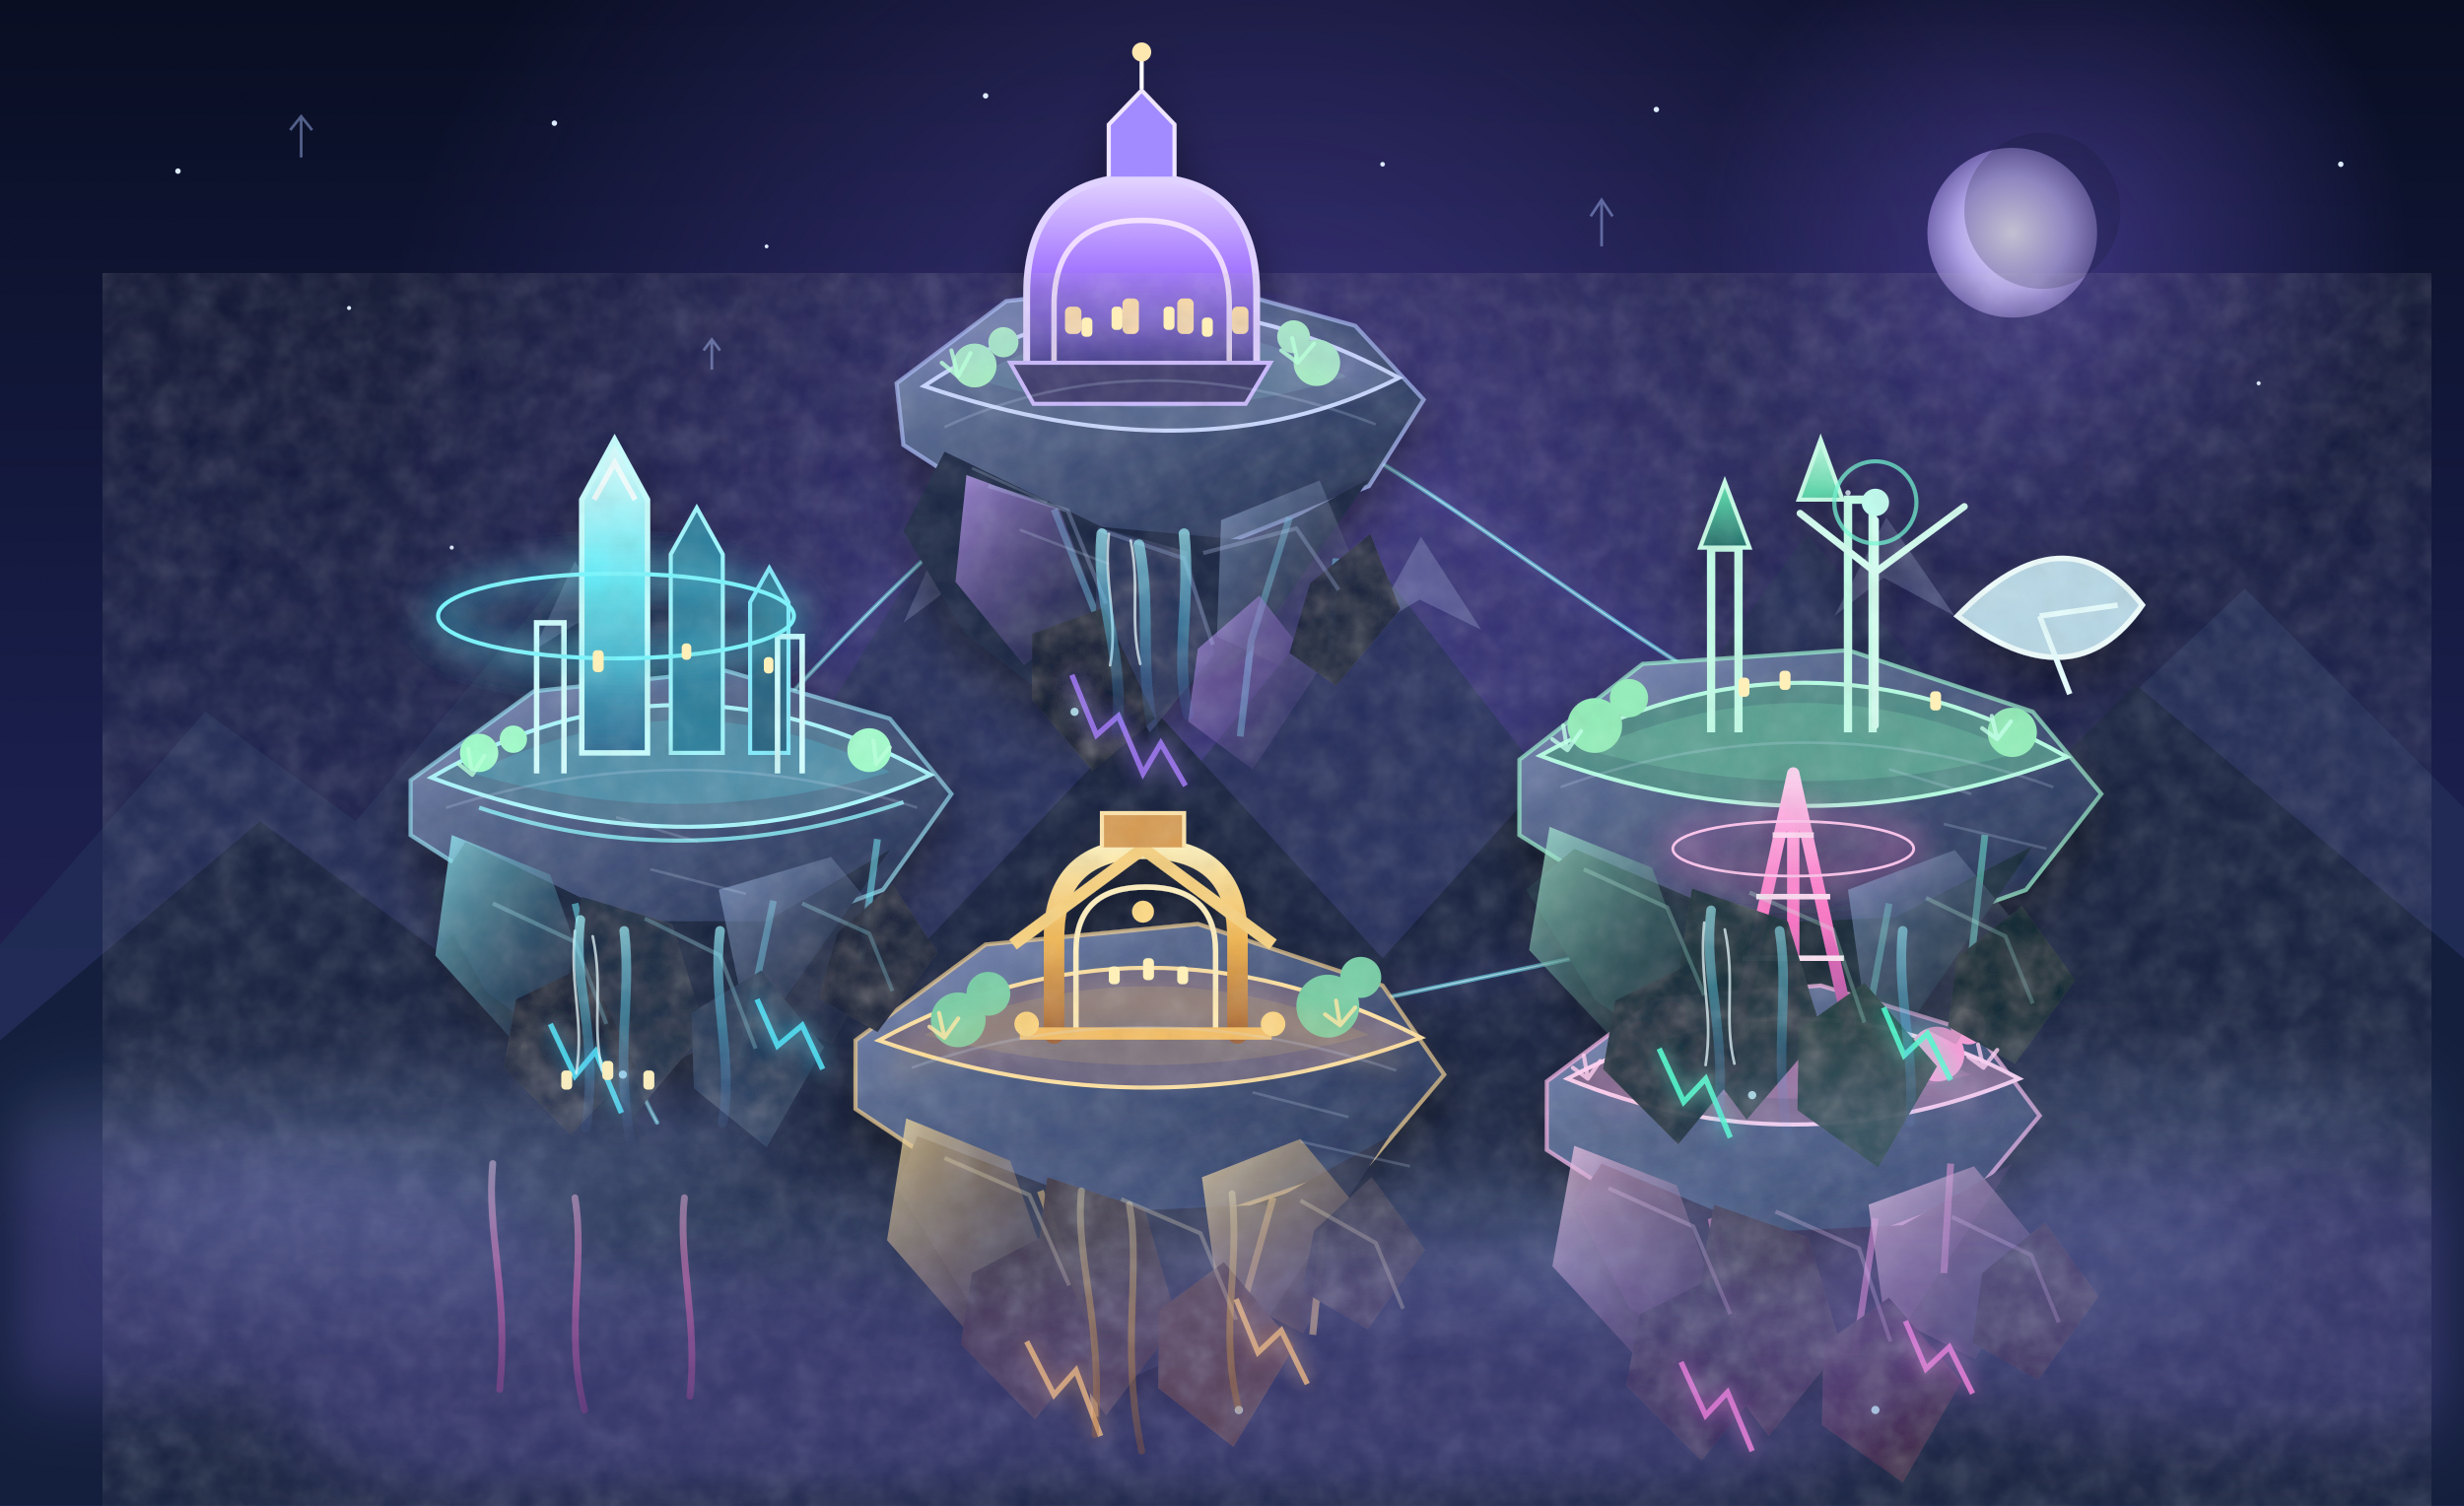
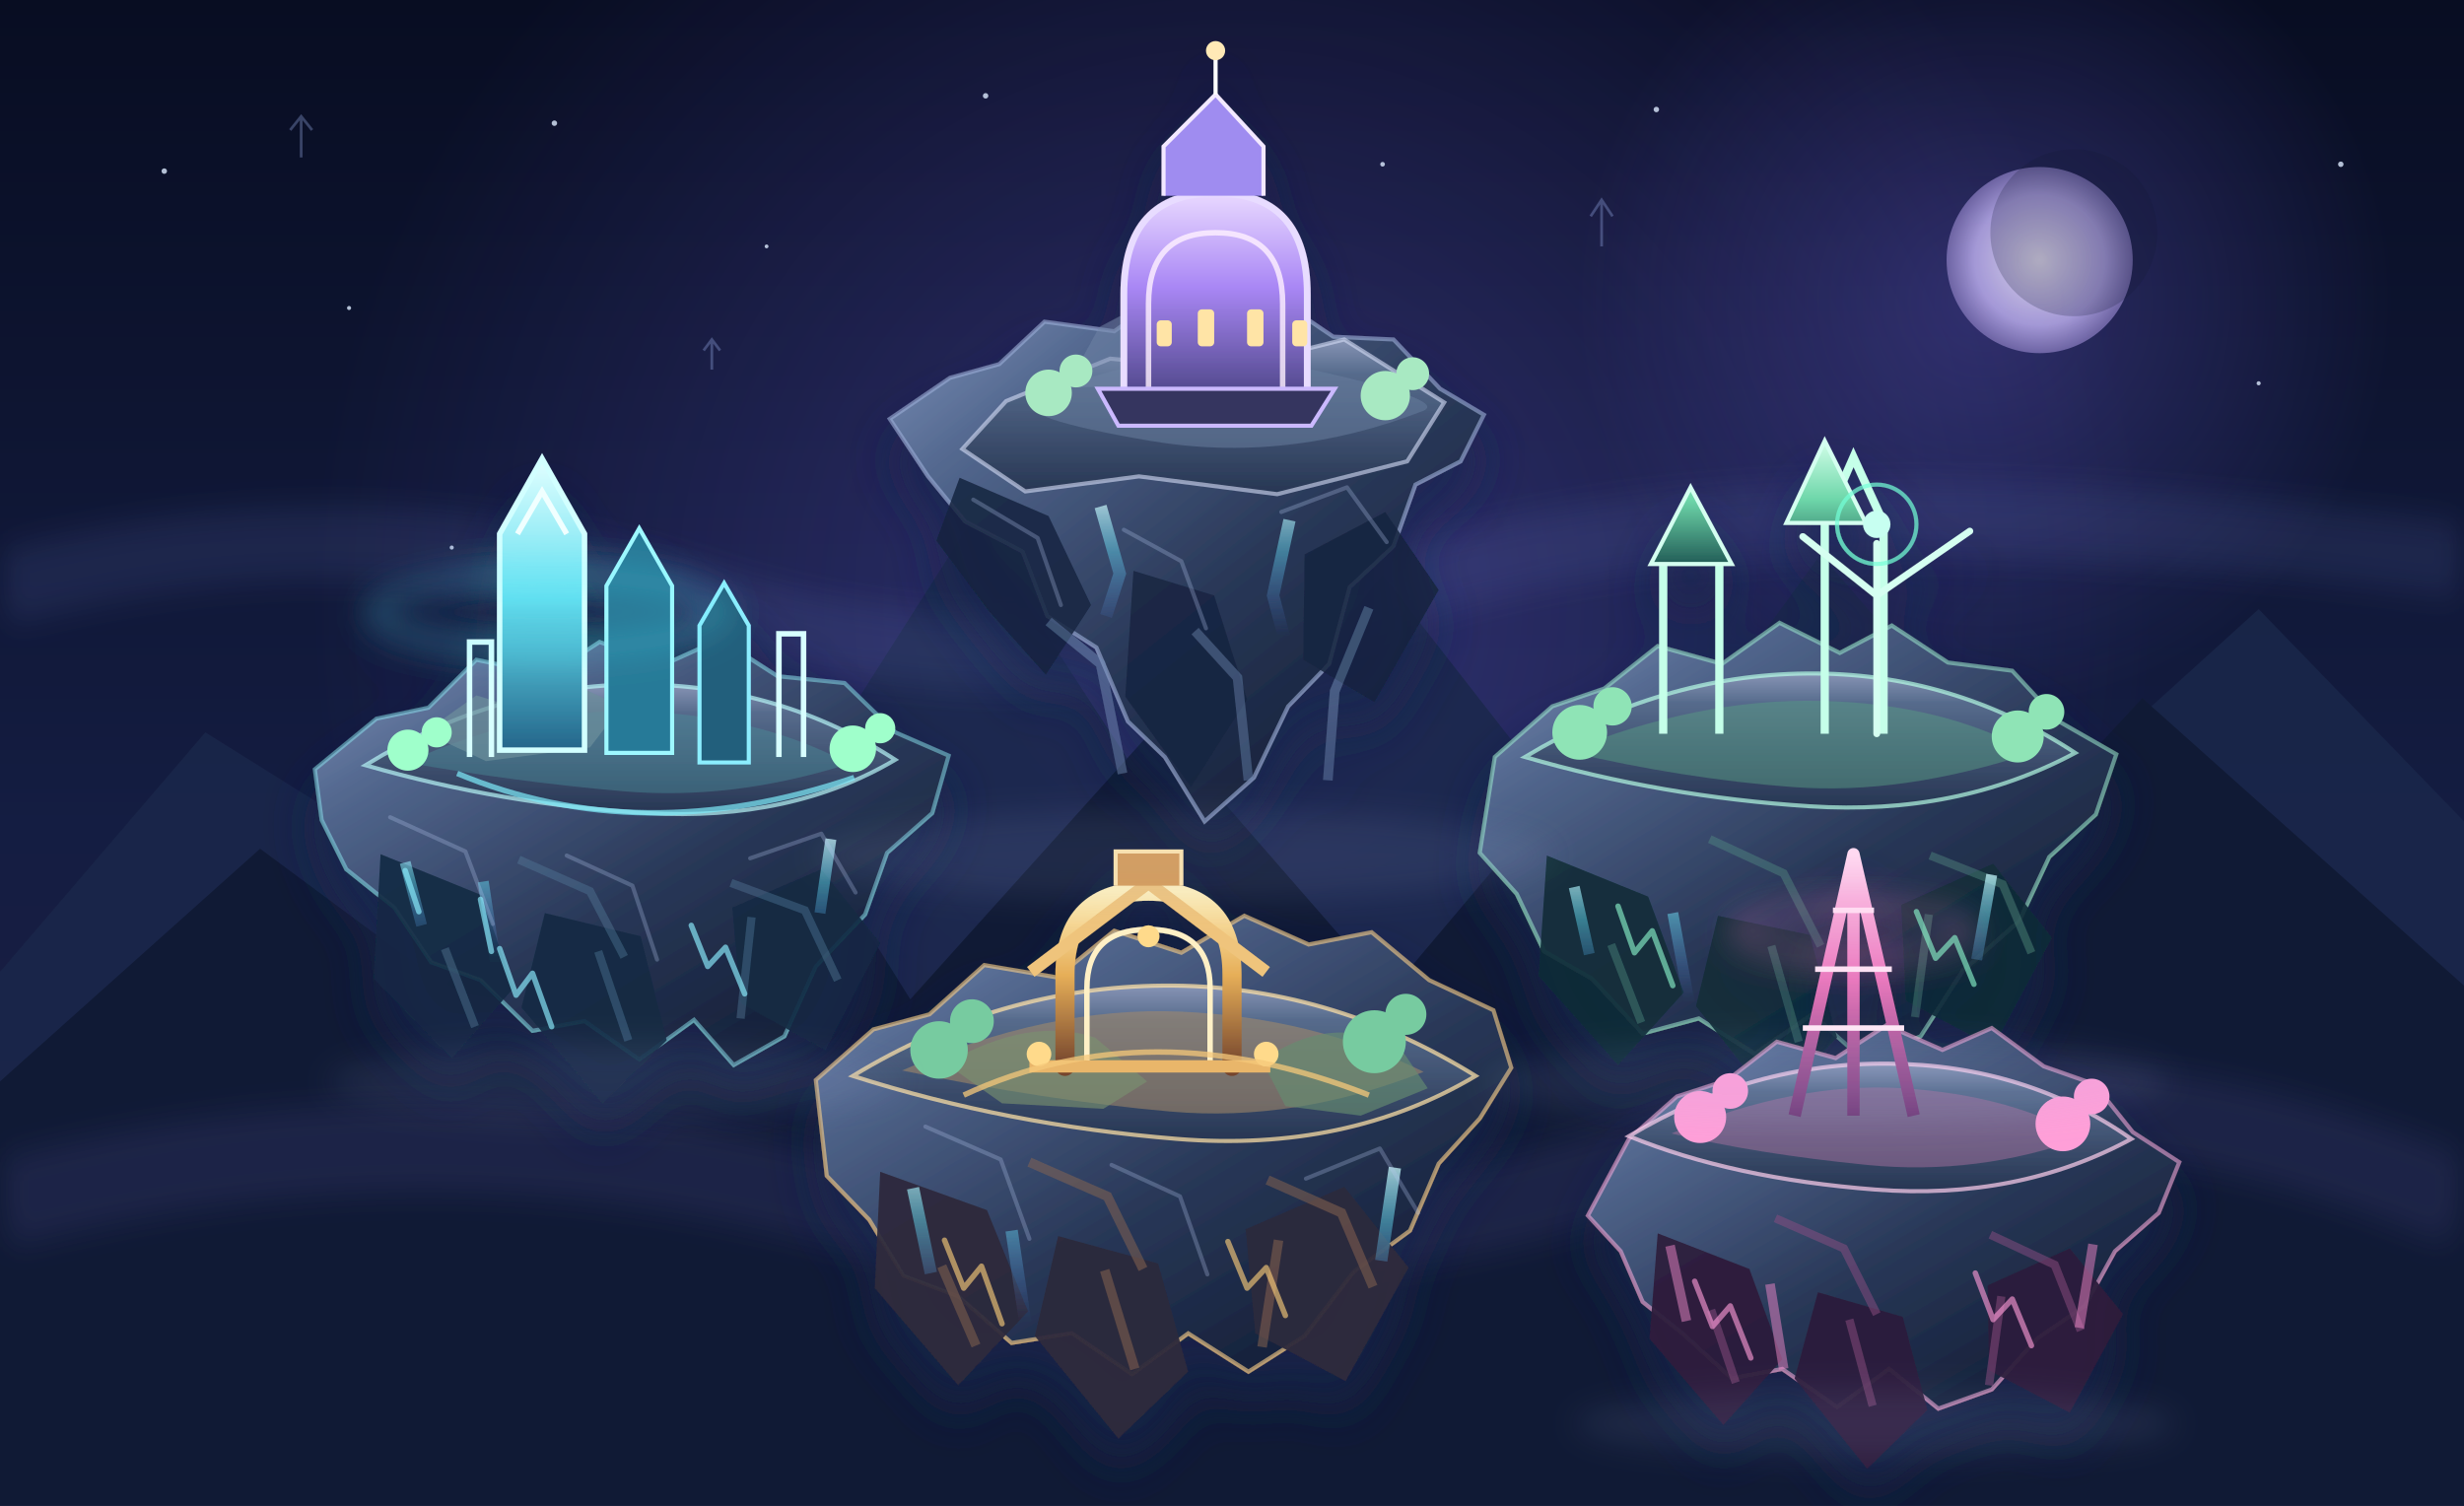
<svg xmlns="http://www.w3.org/2000/svg" viewBox="0 0 1800 1100" fill="none">
  <defs>
    <linearGradient id="sky" x2="0" y2="1">
      <stop stop-color="#080D22" />
-       <stop offset=".48" stop-color="#171D48" />
-       <stop offset="1" stop-color="#31235B" />
-     </linearGradient>
-     <linearGradient id="rock" x1="0" y1="0" x2="1" y2="1">
-       <stop stop-color="#8996C8" />
-       <stop offset=".28" stop-color="#53658F" />
-       <stop offset=".72" stop-color="#29385F" />
-       <stop offset="1" stop-color="#111A34" />
-     </linearGradient>
-     <linearGradient id="rockSide" x1="0" y1="0" x2="0" y2="1">
-       <stop stop-color="#6678A9" />
-       <stop offset="1" stop-color="#11182F" />
+       <stop offset=".55" stop-color="#141D42" />
+       <stop offset="1" stop-color="#211C43" />
+     </linearGradient>
+     <radialGradient id="nebula">
+       <stop stop-color="#8270FF" stop-opacity=".28" />
+       <stop offset="1" stop-color="#8270FF" stop-opacity="0" />
+     </radialGradient>
+     <radialGradient id="moon">
+       <stop stop-color="#F7F0FF" />
+       <stop offset=".7" stop-color="#B6A9E8" />
+       <stop offset="1" stop-color="#786DAE" />
+     </radialGradient>
+     <linearGradient id="cliff" x1="0" y1="0" x2=".9" y2="1">
+       <stop stop-color="#8295BD" />
+       <stop offset=".22" stop-color="#53688F" />
+       <stop offset=".58" stop-color="#293858" />
+       <stop offset="1" stop-color="#0D172D" />
+     </linearGradient>
+     <linearGradient id="cliffDark" x1="0" y1="0" x2=".2" y2="1">
+       <stop stop-color="#43567E" />
+       <stop offset=".38" stop-color="#202E4E" />
+       <stop offset="1" stop-color="#080F21" />
+     </linearGradient>
+     <linearGradient id="topsoil" x1="0" y1="0" x2="0" y2="1">
+       <stop stop-color="#8794B5" />
+       <stop offset=".22" stop-color="#566B8C" />
+       <stop offset="1" stop-color="#273653" />
+     </linearGradient>
+     <linearGradient id="violet" x2="0" y2="1">
+       <stop stop-color="#E9D9FF" />
+       <stop offset=".48" stop-color="#A987F5" />
+       <stop offset="1" stop-color="#554B91" />
+     </linearGradient>
+     <linearGradient id="cyan" x2="0" y2="1">
+       <stop stop-color="#E1FFFF" />
+       <stop offset=".48" stop-color="#62DFF0" />
+       <stop offset="1" stop-color="#24658A" />
+     </linearGradient>
+     <linearGradient id="gold" x2="0" y2="1">
+       <stop stop-color="#FFF0BB" />
+       <stop offset=".48" stop-color="#E6AE58" />
+       <stop offset="1" stop-color="#75452D" />
+     </linearGradient>
+     <linearGradient id="green" x2="0" y2="1">
+       <stop stop-color="#D2FFE9" />
+       <stop offset=".48" stop-color="#6DD6A9" />
+       <stop offset="1" stop-color="#225D57" />
+     </linearGradient>
+     <linearGradient id="pink" x2="0" y2="1">
+       <stop stop-color="#FFD9F1" />
+       <stop offset=".48" stop-color="#E879BD" />
+       <stop offset="1" stop-color="#713B79" />
    </linearGradient>
    <linearGradient id="water" x2="0" y2="1">
-       <stop stop-color="#A5F7FF" stop-opacity=".95" />
-       <stop offset=".45" stop-color="#56CFF4" stop-opacity=".55" />
+       <stop stop-color="#C9FBFF" stop-opacity=".9" />
+       <stop offset=".35" stop-color="#65DDF5" stop-opacity=".58" />
      <stop offset="1" stop-color="#5F8DFF" stop-opacity="0" />
    </linearGradient>
-     <linearGradient id="violet" x2="0" y2="1">
-       <stop stop-color="#E5D5FF" />
-       <stop offset=".5" stop-color="#A477FF" />
-       <stop offset="1" stop-color="#443D8C" />
-     </linearGradient>
-     <linearGradient id="cyan" x2="0" y2="1">
-       <stop stop-color="#E0FFFF" />
-       <stop offset=".45" stop-color="#62EAF5" />
-       <stop offset="1" stop-color="#24658F" />
-     </linearGradient>
-     <linearGradient id="gold" x2="0" y2="1">
-       <stop stop-color="#FFF1B9" />
-       <stop offset=".48" stop-color="#F7B94E" />
-       <stop offset="1" stop-color="#9D5D32" />
-     </linearGradient>
-     <linearGradient id="green" x2="0" y2="1">
-       <stop stop-color="#C4FFE4" />
-       <stop offset=".5" stop-color="#55D6A8" />
-       <stop offset="1" stop-color="#1B6A66" />
-     </linearGradient>
-     <linearGradient id="pink" x2="0" y2="1">
-       <stop stop-color="#FFD5F2" />
-       <stop offset=".5" stop-color="#FF72C6" />
-       <stop offset="1" stop-color="#8D3E91" />
-     </linearGradient>
-     <radialGradient id="moon">
-       <stop stop-color="#F5EFFF" />
-       <stop offset=".65" stop-color="#B3A6E8" />
-       <stop offset="1" stop-color="#7467B1" />
-     </radialGradient>
-     <radialGradient id="nebula">
-       <stop stop-color="#886AFF" stop-opacity=".36" />
-       <stop offset="1" stop-color="#886AFF" stop-opacity="0" />
-     </radialGradient>
-     <filter id="glow" x="-100%" y="-100%" width="300%" height="300%">
-       <feGaussianBlur stdDeviation="12" />
-     </filter>
-     <filter id="soft" x="-50%" y="-50%" width="200%" height="200%">
-       <feGaussianBlur stdDeviation="26" />
-     </filter>
-     <filter id="shadow" x="-40%" y="-40%" width="180%" height="190%">
-       <feGaussianBlur in="SourceAlpha" stdDeviation="18" />
-       <feOffset dy="18" />
-       <feComponentTransfer>
-         <feFuncA type="linear" slope=".5" />
-       </feComponentTransfer>
+     <filter id="islandShadow" x="-35%" y="-35%" width="170%" height="190%">
+       <feGaussianBlur in="SourceAlpha" stdDeviation="19" result="blur" />
+       <feOffset dy="25" result="offset" />
+       <feColorMatrix in="offset" type="matrix" values="0 0 0 0 0.01 0 0 0 0 0.02 0 0 0 0 0.08 0 0 0 .72 0" result="shadow" />
      <feMerge>
-         <feMergeNode />
+         <feMergeNode in="shadow" />
        <feMergeNode in="SourceGraphic" />
      </feMerge>
    </filter>
-     <filter id="grain" x="0" y="0" width="100%" height="100%">
-       <feTurbulence type="fractalNoise" baseFrequency=".72" numOctaves="2" seed="11" />
-       <feColorMatrix type="saturate" values="0" />
-       <feComponentTransfer>
-         <feFuncA type="table" tableValues="0 .22" />
-       </feComponentTransfer>
+     <filter id="softGlow" x="-100%" y="-100%" width="300%" height="300%">
+       <feGaussianBlur stdDeviation="11" />
    </filter>
-     <filter id="stone-grain" x="-20%" y="-20%" width="140%" height="150%">
-       <feTurbulence type="fractalNoise" baseFrequency=".045" numOctaves="3" seed="17" result="noise" />
+     <filter id="texture" x="0" y="0" width="100%" height="100%">
+       <feTurbulence type="fractalNoise" baseFrequency=".035" numOctaves="3" seed="9" result="noise" />
      <feColorMatrix in="noise" type="saturate" values="0" result="mono" />
      <feComponentTransfer in="mono" result="grain">
-         <feFuncA type="table" tableValues="0 .22" />
+         <feFuncA type="table" tableValues="0 .13" />
      </feComponentTransfer>
      <feBlend in="SourceGraphic" in2="grain" mode="soft-light" />
    </filter>
-     <linearGradient id="facetBlue" x1="0" y1="0" x2="1" y2="1">
-       <stop stop-color="#9BB7E5" stop-opacity=".65" />
-       <stop offset="1" stop-color="#14213F" stop-opacity=".1" />
-     </linearGradient>
-     <linearGradient id="facetViolet" x1="0" y1="0" x2="1" y2="1">
-       <stop stop-color="#C6A4FF" stop-opacity=".8" />
-       <stop offset="1" stop-color="#341F69" stop-opacity=".12" />
-     </linearGradient>
-     <linearGradient id="facetCyan" x1="0" y1="0" x2="1" y2="1">
-       <stop stop-color="#9AF8FF" stop-opacity=".8" />
-       <stop offset="1" stop-color="#0B4164" stop-opacity=".1" />
-     </linearGradient>
-     <linearGradient id="facetGold" x1="0" y1="0" x2="1" y2="1">
-       <stop stop-color="#FFE6A3" stop-opacity=".8" />
-       <stop offset="1" stop-color="#6C3A20" stop-opacity=".12" />
-     </linearGradient>
-     <linearGradient id="facetGreen" x1="0" y1="0" x2="1" y2="1">
-       <stop stop-color="#B5FFE2" stop-opacity=".75" />
-       <stop offset="1" stop-color="#104B4A" stop-opacity=".12" />
-     </linearGradient>
-     <linearGradient id="facetPink" x1="0" y1="0" x2="1" y2="1">
-       <stop stop-color="#FFD1F0" stop-opacity=".8" />
-       <stop offset="1" stop-color="#54204F" stop-opacity=".12" />
-     </linearGradient>
-     <filter id="crystal-glow" x="-100%" y="-100%" width="300%" height="300%">
-       <feGaussianBlur stdDeviation="7" result="blur" />
-       <feMerge>
-         <feMergeNode in="blur" />
-         <feMergeNode in="SourceGraphic" />
-       </feMerge>
-     </filter>
  </defs>
  <rect width="1800" height="1100" fill="url(#sky)" />
-   <circle cx="920" cy="360" r="650" fill="url(#nebula)" />
-   <circle cx="1500" cy="180" r="260" fill="url(#nebula)" />
-   <circle cx="1470" cy="170" r="62" fill="url(#moon)" />
-   <circle cx="1492" cy="154" r="57" fill="#101633" opacity=".22" />
-   <g fill="#DDEBFF">
-     <circle cx="130" cy="125" r="2" />
+   <circle cx="900" cy="440" r="680" fill="url(#nebula)" />
+   <circle cx="1450" cy="220" r="300" fill="url(#nebula)" />
+   <circle cx="1490" cy="190" r="68" fill="url(#moon)" opacity=".86" />
+   <circle cx="1515" cy="170" r="61" fill="#101633" opacity=".22" />
+   <g fill="#DDEBFF" opacity=".8">
+     <circle cx="120" cy="125" r="2" />
    <circle cx="255" cy="225" r="1.5" />
    <circle cx="405" cy="90" r="2" />
    <circle cx="560" cy="180" r="1.4" />
    <circle cx="720" cy="70" r="2" />
    <circle cx="1010" cy="120" r="1.7" />
    <circle cx="1210" cy="80" r="2" />
    <circle cx="1650" cy="280" r="1.5" />
    <circle cx="1710" cy="120" r="2" />
    <circle cx="330" cy="400" r="1.5" />
    <circle cx="840" cy="250" r="1.4" />
    <circle cx="1350" cy="360" r="2" />
-     <circle cx="1540" cy="450" r="1.4" />
-   </g>
-   <g stroke="#A9BFFF" stroke-width="2" opacity=".45">
+   </g>
+   <path d="M0 710 150 535 270 610 430 425 570 600 710 380 860 610 1010 420 1170 625 1330 405 1490 590 1650 445 1800 600V1100H0Z" fill="#1A274A" opacity=".82" />
+   <path d="m0 790 190-170 135 100 190-230 150 240 180-200 170 195 190-225 170 215 190-205 235 210v380H0Z" fill="#101A35" />
+   <g opacity=".3" stroke="#A9BFFF" stroke-width="2">
    <path d="M220 115v-30m-8 10 8-10 8 10" />
    <path d="M520 270v-22m-6 8 6-8 6 8" />
    <path d="M1170 180v-34m-8 12 8-12 8 12" />
  </g>
-   <path d="M0 690 150 520 260 600 420 410 560 590 700 365 850 590 1000 405 1160 610 1320 390 1480 580 1640 430 1800 590V1100H0Z" fill="#202B55" opacity=".85" />
-   <path d="m0 760 190-160 130 95 190-220 150 230 180-190 170 185 190-210 170 200 190-190 240 200v400H0Z" fill="#131E3C" />
-   <path d="m390 475 30-65 42 65-40-20Zm270-20 40-90 55 90-55-30Zm340 5 38-68 44 68-45-22Zm340-10 38-72 50 72-52-28Z" fill="#A8B8E7" opacity=".28" />
-   <g stroke-linecap="round">
-     <path d="M480 820C430 730 440 650 500 590S700 360 820 300 1090 415 1320 540 1060 700 850 770" stroke="#7866FF" stroke-width="14" opacity=".15" filter="url(#glow)" />
-     <path d="M480 820C430 730 440 650 500 590S700 360 820 300 1090 415 1320 540 1060 700 850 770" stroke="#69E9FF" stroke-width="3.2" opacity=".62" />
-     <path d="M480 820C430 730 440 650 500 590S700 360 820 300 1090 415 1320 540 1060 700 850 770" stroke="#E4FFFF" stroke-width="1" opacity=".58" />
-   </g>
-   <g fill="#9EF5FF" opacity=".8">
-     <circle cx="500" cy="590" r="4" />
-     <circle cx="820" cy="300" r="5" />
-     <circle cx="1320" cy="540" r="4" />
-     <circle cx="850" cy="770" r="4" />
-   </g>
-   <g filter="url(#shadow)">
-     <path d="M655 280 735 220 870 205 990 238 1040 292 1000 355 875 405 730 370 660 325Z" fill="url(#rock)" stroke="#AFC3FF" stroke-opacity=".65" stroke-width="3" />
-     <path d="m690 330 115 55 110 10 85-45-90 130-110 55-95-72-45-75Z" fill="#17213F" />
-     <path d="m770 372 36 90 16 76m120-160-28 90-8 70m70-130-4 68" stroke="#6EDFF7" stroke-opacity=".48" stroke-width="5" />
-     <path d="M675 282Q835 175 1022 276Q875 350 675 282Z" fill="#52658E" stroke="#C8D7FF" stroke-width="3" />
-     <path d="M710 276Q842 204 984 275Q846 320 710 276Z" fill="#6686A5" opacity=".55" />
-     <path d="M750 265v-50q0-86 84-86t84 86v50" fill="url(#violet)" stroke="#E1D3FF" stroke-width="5" />
-     <path d="M770 265v-42q0-62 64-62t64 62v42" stroke="#FFF0FF" stroke-opacity=".8" stroke-width="4" />
-     <path d="M738 265h190l-18 30H755Z" fill="#3A376A" stroke="#CBB9FF" stroke-width="3" />
-     <path d="M810 129v-38l24-25 24 25v38" fill="#A18BFF" stroke="#F0E6FF" stroke-width="3" />
-     <path d="M834 65v-24" stroke="#FFF" stroke-width="3" />
-     <circle cx="834" cy="38" r="7" fill="#FFE7B0" />
-     <g fill="#FFDFA2">
-       <rect x="778" y="224" width="12" height="20" rx="4" />
-       <rect x="820" y="218" width="12" height="26" rx="4" />
-       <rect x="860" y="218" width="12" height="26" rx="4" />
-       <rect x="900" y="224" width="12" height="20" rx="4" />
-     </g>
-     <g fill="#A4F0C2">
-       <circle cx="712" cy="267" r="16" />
-       <circle cx="962" cy="265" r="17" />
-       <circle cx="733" cy="250" r="11" />
-       <circle cx="945" cy="246" r="12" />
-     </g>
-     <path d="M682 270Q835 195 1000 272" stroke="#B4A0FF" stroke-width="5" opacity=".85" filter="url(#glow)" />
-   </g>
-   <g filter="url(#shadow)">
-     <path d="M300 570 390 505 530 490 650 525 695 580 645 650 510 700 375 658 300 610Z" fill="url(#rock)" stroke="#9CEFFF" stroke-opacity=".6" stroke-width="3" />
-     <path d="m340 615 120 58 100 0 90-52-85 120-115 55-95-72-40-70Z" fill="#14223D" />
-     <path d="m420 660 25 100m120-102-24 115m100-160-12 90" stroke="#67E8F9" stroke-width="5" opacity=".55" />
-     <path d="M315 568Q495 463 680 566Q510 641 315 568Z" fill="#4E7694" stroke="#A8F8FF" stroke-width="3" />
-     <path d="M345 565Q500 488 650 564Q500 610 345 565Z" fill="#4BB9D0" opacity=".35" />
-     <path d="M425 550V365l24-44 24 44v185Z" fill="url(#cyan)" stroke="#C7FFFF" stroke-width="4" />
-     <path d="M434 365 449 338l15 27" stroke="#F1FFFF" stroke-width="4" />
-     <path d="M490 550V405l19-34 19 34v145Z" fill="#287B9A" stroke="#9EF8FF" stroke-width="3" />
-     <path d="M548 550V440l14-25 14 25v110Z" fill="#23617F" stroke="#83EDFF" stroke-width="3" />
-     <path d="M392 565V455h20v110m156 0V465h18v100" stroke="#D2FFFF" stroke-width="4" />
-     <ellipse cx="450" cy="450" rx="130" ry="31" stroke="#55EFFF" stroke-width="7" opacity=".85" filter="url(#glow)" />
-     <ellipse cx="450" cy="450" rx="130" ry="31" stroke="#76F7FF" stroke-width="3" />
-     <path d="M350 590Q500 640 660 586" stroke="#8BF7FF" stroke-width="3" opacity=".8" />
+   <path d="M0 430Q260 360 510 440T1020 430T1800 410" stroke="#8394D9" stroke-opacity=".12" stroke-width="54" filter="url(#softGlow)" />
+   <path d="M0 880Q300 800 600 875T1200 850T1800 880" stroke="#8D78E9" stroke-opacity=".1" stroke-width="65" filter="url(#softGlow)" />
+   <g filter="url(#islandShadow)">
+     <path d="M650 306 694 276 730 266 763 235 814 242 850 216 891 231 928 215 974 246 1018 248 1052 284 1084 303 1067 337 1034 354 1018 399 986 429 971 485 941 516 916 568 880 600 851 553 824 527 801 473 765 450 747 403 705 381 678 348Z" fill="url(#cliff)" stroke="#9BAED7" stroke-opacity=".6" stroke-width="3" />
+     <path d="m701 349 65 28 31 65-33 51-42-47-38-51Zm127 68 59 18 24 76-41 64-48-66Zm125-12 59-31 39 57-47 82-52-31Z" fill="#172541" opacity=".86" />
+     <path d="m766 454 38 31 16 80m53-104 31 34 8 75m88-126-25 61-5 65" stroke="#6F8AB6" stroke-opacity=".42" stroke-width="7" />
+     <path d="m735 293 76-31 83 8 88-22 73 46-27 43-95 24-101-13-83 11-46-31Z" fill="url(#topsoil)" stroke="#D2D9F4" stroke-opacity=".62" stroke-width="3" />
+     <path d="M755 293Q850 246 954 269T1040 300Q940 339 840 322T755 293Z" fill="#667C9D" opacity=".55" />
+     <path d="m779 283 24-44 34-18 31 14 22 46Z" fill="#7185A7" opacity=".5" />
+     <path d="M821 284v-69q0-74 67-74t67 74v69" fill="url(#violet)" stroke="#E8DCFF" stroke-width="5" />
+     <path d="M839 284v-62q0-52 49-52t49 52v62" stroke="#FFF1FF" stroke-opacity=".8" stroke-width="4" />
+     <path d="M802 284h173l-17 27H817Z" fill="#35365F" stroke="#CBB9FF" stroke-width="3" />
+     <path d="M850 143v-36l38-38 35 38v36" fill="#9F8CF0" stroke="#F2E8FF" stroke-width="3" />
+     <path d="M888 69V43" stroke="#FFF" stroke-width="3" />
+     <circle cx="888" cy="37" r="7" fill="#FFE9B6" />
+     <g fill="#FFE4A6">
+       <rect x="845" y="234" width="11" height="19" rx="3" />
+       <rect x="875" y="226" width="12" height="27" rx="3" />
+       <rect x="911" y="226" width="12" height="27" rx="3" />
+       <rect x="944" y="234" width="11" height="19" rx="3" />
+     </g>
+     <g fill="#A8E9C2">
+       <circle cx="766" cy="287" r="17" />
+       <circle cx="786" cy="271" r="12" />
+       <circle cx="1012" cy="289" r="18" />
+       <circle cx="1032" cy="273" r="12" />
+     </g>
+     <path d="m804 370 14 49-10 31m134-70-12 55 8 30" stroke="url(#water)" stroke-width="9" opacity=".75" />
+   </g>
+   <g filter="url(#islandShadow)">
+     <path d="M230 562 275 525 313 517 348 482 401 493 438 469 484 486 526 467 568 494 617 499 654 535 693 552 681 594 648 623 632 668 596 706 573 757 536 778 507 745 467 774 427 746 389 753 351 716 315 703 288 663 253 635 235 599Z" fill="url(#cliff)" stroke="#8FE9F4" stroke-opacity=".48" stroke-width="3" />
+     <path d="m278 624 74 30 23 68-45 51-57-58Zm120 43 70 17 19 76-47 46-59-70Zm137-4 65-28 43 54-40 78-62-34Z" fill="#132A43" opacity=".9" />
+     <path d="m325 693 22 57m90-55 22 65m90-90-8 74m-162-116 52 23 25 48m78-54 54 20 24 51" stroke="#557B9A" stroke-opacity=".42" stroke-width="6" />
+     <path d="M267 559Q363 500 466 500T654 555Q578 600 473 594T267 559Z" fill="url(#topsoil)" stroke="#B7F5F7" stroke-opacity=".7" stroke-width="3" />
+     <path d="M297 557Q390 515 475 520T620 558Q535 585 455 578T297 557Z" fill="#4A8F9B" opacity=".42" />
+     <path d="m310 535 38-27 39 12 28-22 39 18-23 30-76 10Z" fill="#6C8E9B" opacity=".7" />
+     <path d="M365 548V390l31-55 31 55v158Z" fill="url(#cyan)" stroke="#D2FFFF" stroke-width="4" />
+     <path d="m378 390 18-31 18 31" stroke="#F0FFFF" stroke-width="4" />
+     <path d="M443 550V428l24-42 24 42v122Z" fill="#287A98" stroke="#9EF8FF" stroke-width="3" />
+     <path d="M511 557V457l18-31 18 31v100Z" fill="#235F7C" stroke="#8CEEFF" stroke-width="3" />
+     <path d="M343 553V469h16v84m210 0v-90h18v90" stroke="#D7FFFF" stroke-width="4" />
+     <path d="M334 565Q468 621 624 568" stroke="#7DEBFA" stroke-width="4" opacity=".7" />
+     <ellipse cx="400" cy="447" rx="127" ry="27" stroke="#55EFFF" stroke-width="5" opacity=".58" filter="url(#softGlow)" />
    <g fill="#9FFFCB">
-       <circle cx="350" cy="550" r="14" />
-       <circle cx="375" cy="540" r="10" />
-       <circle cx="635" cy="548" r="16" />
-     </g>
-   </g>
-   <g filter="url(#shadow)">
-     <path d="M625 760 720 690 875 675 1010 720 1055 785 1000 850 850 900 700 860 625 810Z" fill="url(#rock)" stroke="#FFD78C" stroke-opacity=".65" stroke-width="3" />
-     <path d="m670 830 145 55 110-5 90-50-90 135-125 52-95-70-50-80Z" fill="#1A2039" />
-     <path d="m760 870 35 95 5 70m130-160-28 100-10 70m75-150-8 80" stroke="#F4C46D" stroke-opacity=".55" stroke-width="5" />
-     <path d="M642 760Q835 655 1038 758Q842 830 642 760Z" fill="#6B6380" stroke="#FFE1A0" stroke-width="3" />
-     <path d="M675 756Q842 685 1000 756Q840 800 675 756Z" fill="#9D8C74" opacity=".38" />
-     <path d="M770 755v-70q0-65 67-65t67 65v70" stroke="url(#gold)" stroke-width="15" stroke-linecap="round" />
-     <path d="M786 755v-60q0-47 51-47t51 47v60" stroke="#FFF0BE" stroke-width="4" />
-     <path d="M745 755h184" stroke="#F6BE61" stroke-width="9" />
-     <path d="M740 690 835 620 930 690" stroke="#F9D27D" stroke-width="9" stroke-linejoin="round" />
-     <path d="M805 619v-25h60v25" fill="#D89B50" stroke="#FFE5A8" stroke-width="3" />
-     <g fill="#FFDA83">
-       <circle cx="750" cy="748" r="9" />
-       <circle cx="930" cy="748" r="9" />
-       <circle cx="835" cy="666" r="8" />
-     </g>
-     <g fill="#73CFA5">
-       <circle cx="700" cy="745" r="20" />
-       <circle cx="722" cy="726" r="16" />
-       <circle cx="970" cy="735" r="23" />
-       <circle cx="994" cy="714" r="15" />
-     </g>
-     <path d="M655 780Q835 685 1022 778" stroke="#FFC66C" stroke-width="5" opacity=".85" filter="url(#glow)" />
-   </g>
-   <g filter="url(#shadow)">
-     <path d="M1110 555 1200 485 1350 475 1485 520 1535 580 1480 650 1340 700 1190 660 1110 610Z" fill="url(#rock)" stroke="#9FFFD6" stroke-opacity=".65" stroke-width="3" />
-     <path d="m1150 620 130 55 105-5 100-52-90 130-130 52-100-70-50-80Z" fill="#142B3A" />
-     <path d="m1240 665 20 95m120-100-20 110m90-160-10 90" stroke="#66E7D3" stroke-width="5" opacity=".55" />
-     <path d="M1125 552Q1320 445 1510 553Q1320 625 1125 552Z" fill="#4C8A85" stroke="#B4FFE4" stroke-width="3" />
-     <path d="M1160 548Q1320 478 1475 550Q1320 592 1160 548Z" fill="#6ACBA7" opacity=".34" />
-     <path d="M1250 535V400h20v135m80 0V365h18v170" stroke="#C3FFE9" stroke-width="6" />
-     <path d="M1242 400h36l-18-48Zm72-35h32l-16-44Z" fill="url(#green)" stroke="#C7FFE8" stroke-width="3" />
-     <path d="M1370 530V380m0 38 65-48m-65 48-55-43" stroke="#D3FFF1" stroke-width="5" stroke-linecap="round" />
-     <circle cx="1370" cy="367" r="10" fill="#BFFFF0" />
-     <circle cx="1370" cy="367" r="30" stroke="#6CFFD6" stroke-width="3" opacity=".7" />
-     <path d="M1430 450q78-80 135-8-50 72-135 8Z" fill="#B7D8E7" stroke="#F0FFFF" stroke-width="4" />
-     <path d="m1490 450 22 57m-22-57 57-8" stroke="#E7FFFF" stroke-width="4" />
-     <g fill="#91F0B9">
-       <circle cx="1165" cy="530" r="20" />
-       <circle cx="1190" cy="510" r="14" />
-       <circle cx="1470" cy="535" r="18" />
-     </g>
-   </g>
-   <g transform="translate(-200 0)" filter="url(#shadow)">
-     <path d="M1330 790 1410 730 1530 720 1645 755 1690 815 1640 875 1520 920 1400 885 1330 840Z" fill="url(#rock)" stroke="#FFB7E8" stroke-opacity=".7" stroke-width="3" />
-     <path d="m1370 850 120 50 100-5 80-45-80 120-110 50-90-65-40-75Z" fill="#211A3C" />
-     <path d="m1450 890 20 90m100-90-15 100m70-140-5 80" stroke="#FF8DD6" stroke-width="5" opacity=".55" />
-     <path d="M1345 788Q1510 700 1675 788Q1510 855 1345 788Z" fill="#795F87" stroke="#FFD1F1" stroke-width="3" />
-     <path d="M1380 785Q1510 730 1640 785Q1510 820 1380 785Z" fill="#BD75B3" opacity=".35" />
-     <path d="M1510 770V565m-45 205 45-205 45 205" stroke="url(#pink)" stroke-width="9" stroke-linejoin="round" />
-     <path d="M1495 610h30m-42 45h54m-64 45h74" stroke="#FFE4F6" stroke-width="4" />
-     <ellipse cx="1510" cy="620" rx="88" ry="20" stroke="#FF70D0" stroke-width="6" opacity=".8" filter="url(#glow)" />
-     <ellipse cx="1510" cy="620" rx="88" ry="20" stroke="#FFC4ED" stroke-width="2" />
-     <g fill="#FF9CD8">
-       <circle cx="1400" cy="765" r="19" />
-       <circle cx="1420" cy="744" r="13" />
-       <circle cx="1615" cy="770" r="20" />
-       <circle cx="1638" cy="750" r="13" />
-     </g>
-     <path d="M1370 810Q1510 735 1650 810" stroke="#FF9BD8" stroke-width="5" opacity=".8" filter="url(#glow)" />
-   </g>
-   <g filter="url(#stone-grain)" opacity=".96">
-     <g>
-       <path d="m706 347 68 25 28 72-54 42-50-61Z" fill="url(#facetViolet)" />
-       <path d="m802 385 65 18 20 75-47 57-40-68Z" fill="#27345C" />
-       <path d="m892 380 72-29 27 65-46 75-56-26Z" fill="url(#facetBlue)" />
-       <path d="m754 463 52-19 38 81-46 38-44-52Z" fill="#111A35" />
-       <path d="m875 474 45-39 43 55-48 72-47-35Z" fill="url(#facetViolet)" />
-       <path d="m957 426 44-36 22 55-47 56-34-24Z" fill="#17213D" />
-       <path d="m722 355 58 18 28 68m-5-54 62 21 21 63m-7-67 68-18 31 45" fill="none" stroke="#C6D8FF" stroke-opacity=".28" stroke-width="3" />
-       <path d="m783 493 18 44 16-14 18 42 13-22 18 31" fill="none" stroke="#A879FF" stroke-opacity=".85" stroke-width="4" filter="url(#crystal-glow)" />
-     </g>
-     <g>
-       <path d="m330 610 72 29 25 70-48 56-61-67Z" fill="url(#facetCyan)" />
-       <path d="m425 655 66 20 24 78-52 62-54-65Z" fill="#142944" />
-       <path d="m525 650 82-24 45 54-44 83-66-32Z" fill="url(#facetBlue)" />
-       <path d="m377 730 52-25 35 74-47 50-49-49Z" fill="#101D35" />
-       <path d="m505 740 51-31 46 56-42 73-53-43Z" fill="#203B5A" />
-       <path d="m612 681 40-35 33 50-44 58-43-25Z" fill="#12233B" />
-       <path d="m360 660 60 28 23 60m28-77 55 27 26 68m34-106 49 22 17 42" fill="none" stroke="#B5F8FF" stroke-opacity=".3" stroke-width="3" />
-       <path d="m402 748 18 38 15-18 19 45m99-83 15 34 18-15 15 32" fill="none" stroke="#4CEBFF" stroke-opacity=".88" stroke-width="4" filter="url(#crystal-glow)" />
-     </g>
-     <g>
-       <path d="m662 817 76 31 27 77-53 54-64-73Z" fill="url(#facetGold)" />
-       <path d="m765 860 71 23 24 83-52 68-55-76Z" fill="#3A2D35" />
-       <path d="m878 860 72-28 49 59-47 83-63-32Z" fill="url(#facetGold)" />
-       <path d="m710 930 54-28 38 77-46 58-54-55Z" fill="#342536" />
-       <path d="m847 957 47-35 52 61-45 74-55-43Z" fill="#49302C" />
-       <path d="m960 899 42-39 39 53-42 58-48-28Z" fill="#2B273B" />
-       <path d="m690 846 62 27 29 66m38-63 58 25 26 63m47-87 55 31 20 48" fill="none" stroke="#FFF0BF" stroke-opacity=".3" stroke-width="3" />
-       <path d="m750 980 20 39 16-18 18 48m99-100 16 39 17-16 19 39" fill="none" stroke="#FFC45E" stroke-opacity=".9" stroke-width="4" filter="url(#crystal-glow)" />
-     </g>
-     <g>
-       <path d="m1132 604 75 30 28 77-53 52-65-69Z" fill="url(#facetGreen)" />
-       <path d="m1236 649 70 24 25 81-55 64-55-73Z" fill="#12333D" />
-       <path d="m1350 650 78-29 49 59-48 83-68-34Z" fill="url(#facetBlue)" />
-       <path d="m1180 731 55-27 38 75-47 57-55-55Z" fill="#102B3A" />
-       <path d="m1314 752 48-34 53 61-43 74-59-42Z" fill="#153B3D" />
-       <path d="m1430 699 47-37 39 54-44 61-49-27Z" fill="#102A36" />
-       <path d="m1157 635 61 28 27 64m33-75 61 27 23 68m45-91 58 28 20 49" fill="none" stroke="#C6FFEA" stroke-opacity=".28" stroke-width="3" />
-       <path d="m1212 766 18 39 16-17 18 43m112-95 15 35 17-16 17 34" fill="none" stroke="#4CFFD0" stroke-opacity=".9" stroke-width="4" filter="url(#crystal-glow)" />
-     </g>
-     <g>
-       <path d="m1150 837 75 29 26 74-52 55-65-70Z" fill="url(#facetPink)" />
-       <path d="m1252 880 69 24 24 80-53 65-56-74Z" fill="#33203F" />
-       <path d="m1365 880 77-28 48 58-47 83-67-34Z" fill="url(#facetPink)" />
-       <path d="m1198 960 54-27 38 76-47 58-55-55Z" fill="#281A3A" />
-       <path d="m1332 982 48-34 53 61-43 74-59-42Z" fill="#3D2047" />
-       <path d="m1448 930 46-37 39 54-44 61-48-27Z" fill="#251A36" />
-       <path d="m1175 868 62 28 27 64m33-75 61 27 23 68m45-91 58 28 20 49" fill="none" stroke="#FFD5F2" stroke-opacity=".28" stroke-width="3" />
-       <path d="m1228 995 18 39 16-17 18 43m112-95 15 35 17-16 17 34" fill="none" stroke="#FF79D0" stroke-opacity=".92" stroke-width="4" filter="url(#crystal-glow)" />
-     </g>
-   </g>
-   <g stroke-linecap="round" stroke-linejoin="round">
-     <g stroke="#B9FFD9" stroke-width="3" opacity=".8">
-       <path d="m700 275-5-19m5 19 9-17m-9 17-12-10m260 0-4-18m4 18 12-14m-12 14-12-9" />
-       <path d="m345 566-3-19m3 19 9-14m-9 14-10-8m305 0-2-17m2 17 10-12" />
-     </g>
-     <g stroke="#FFE7A6" stroke-width="3" opacity=".8">
-       <path d="m690 758-4-18m4 18 10-14m-10 14-11-8m300-1-3-18m3 18 11-13m-11 13-11-8" />
-     </g>
-     <g stroke="#C2FFE9" stroke-width="3" opacity=".8">
-       <path d="m1145 548-3-18m3 18 10-14m-10 14-11-8m325 0-4-17m4 17 10-13m-10 13-11-8" />
-     </g>
-     <g stroke="#FFD0EF" stroke-width="3" opacity=".8">
-       <path d="m1160 788-3-17m3 17 9-13m-9 13-11-8m300 0-4-17m4 17 10-13m-10 13-11-8" />
-     </g>
-     <g fill="none" stroke="#E9FCFF" stroke-width="2" opacity=".72">
-       <path d="M420 680c-4 42 7 65 1 104m12-100c8 38-1 65 7 98M810 390c-4 37 7 62 1 96m15-91c7 34-1 58 7 90M1245 674c-4 42 7 65 1 104m14-99c8 38-1 65 7 98" />
-     </g>
-   </g>
-   <g fill="#C7F8FF" filter="url(#crystal-glow)" opacity=".8">
-     <circle cx="785" cy="520" r="3" />
-     <circle cx="455" cy="785" r="3" />
-     <circle cx="905" cy="1030" r="3" />
-     <circle cx="1280" cy="800" r="3" />
-     <circle cx="1370" cy="1030" r="3" />
-   </g>
-   <g fill="#8B74E8" opacity=".25" filter="url(#soft)">
-     <ellipse cx="120" cy="930" rx="300" ry="90" />
-     <ellipse cx="520" cy="1020" rx="320" ry="95" />
-     <ellipse cx="1030" cy="1010" rx="370" ry="100" />
-     <ellipse cx="1640" cy="950" rx="330" ry="100" />
-   </g>
-   <g fill="#A4C9FF" opacity=".12" filter="url(#soft)">
-     <ellipse cx="340" cy="900" rx="260" ry="60" />
-     <ellipse cx="1380" cy="920" rx="280" ry="70" />
-   </g>
-   <g stroke-linecap="round" fill="none">
-     <path d="M805 390C800 440 822 475 816 535M832 398C842 450 830 492 846 548M865 390C870 440 858 482 868 522" stroke="url(#water)" stroke-width="8" opacity=".7" />
-     <path d="M424 672C418 720 438 755 428 824M456 680C462 730 448 770 462 842M526 680C520 730 536 774 528 820" stroke="url(#water)" stroke-width="7" opacity=".72" />
-     <path d="M790 870C785 918 806 965 800 1048M825 880C834 930 818 982 834 1060M900 872C906 930 890 970 905 1030" stroke="url(#gold)" stroke-width="5" opacity=".34" />
-     <path d="M1250 665C1244 714 1262 754 1255 822M1300 680C1308 730 1294 770 1308 840M1390 680C1385 728 1400 770 1395 820" stroke="url(#water)" stroke-width="7" opacity=".62" />
-     <path d="M360 850C355 900 372 944 365 1015M420 875C428 925 412 972 427 1030M500 875C495 920 510 965 504 1020" stroke="url(#pink)" stroke-width="5" opacity=".45" />
-   </g>
-   <g fill="none" stroke="#D6E8FF" stroke-opacity=".2" stroke-width="2">
-     <path d="M690 312Q835 245 1005 310M326 590Q500 535 670 590M666 780Q835 720 1020 782M1140 575Q1320 510 1500 575" />
-     <path d="M710 342l55 25m-20 20 65 25m-360 185 60 18m-35 20 70 18m370 145 70 18m-35 18 80 18m350-290 60 18m-20 22 75 18" />
-   </g>
-   <g fill="#FFF0B9">
-     <rect x="790" y="232" width="8" height="14" rx="3" />
-     <rect x="812" y="224" width="8" height="17" rx="3" />
-     <rect x="850" y="224" width="8" height="17" rx="3" />
-     <rect x="878" y="232" width="8" height="14" rx="3" />
-     <rect x="433" y="475" width="8" height="16" rx="3" />
-     <rect x="498" y="470" width="7" height="12" rx="3" />
-     <rect x="558" y="480" width="7" height="12" rx="3" />
-     <rect x="810" y="706" width="8" height="13" rx="3" />
-     <rect x="835" y="700" width="8" height="16" rx="3" />
-     <rect x="860" y="706" width="8" height="13" rx="3" />
-     <rect x="1270" y="495" width="8" height="14" rx="3" />
-     <rect x="1300" y="490" width="8" height="14" rx="3" />
-     <rect x="1410" y="505" width="8" height="14" rx="3" />
-     <rect x="410" y="782" width="8" height="14" rx="3" />
-     <rect x="440" y="775" width="8" height="14" rx="3" />
-     <rect x="470" y="782" width="8" height="14" rx="3" />
-   </g>
-   <g fill="#A9BFFF" opacity=".16" filter="url(#soft)">
-     <ellipse cx="280" cy="830" rx="300" ry="52" />
-     <ellipse cx="930" cy="900" rx="360" ry="56" />
-     <ellipse cx="1510" cy="820" rx="280" ry="48" />
-   </g>
-   <rect width="1800" height="1100" fill="#DCE8FF" opacity=".035" filter="url(#grain)" />
+       <circle cx="298" cy="548" r="15" />
+       <circle cx="319" cy="535" r="11" />
+       <circle cx="623" cy="547" r="17" />
+       <circle cx="643" cy="532" r="11" />
+     </g>
+     <path d="m296 630 12 46m45-32 9 59m245-90-8 54" stroke="url(#water)" stroke-width="8" opacity=".8" />
+   </g>
+   <g filter="url(#islandShadow)">
+     <path d="M1092 553 1134 516 1172 503 1211 472 1258 485 1300 455 1344 477 1382 457 1423 484 1470 490 1504 527 1546 551 1531 595 1497 626 1475 673 1434 709 1403 757 1361 774 1324 741 1282 770 1241 744 1200 755 1163 715 1128 695 1108 653 1081 623Z" fill="url(#cliff)" stroke="#9DEBD0" stroke-opacity=".54" stroke-width="3" />
+     <path d="m1130 625 74 30 26 70-48 53-58-65Zm125 44 67 14 20 75-47 48-56-71Zm134-8 67-30 43 54-43 80-64-34Z" fill="#102D38" opacity=".92" />
+     <path d="m1177 690 22 57m95-56 20 70m95-93-10 75m-150-130 54 25 27 53m80-66 53 21 21 50" stroke="#548F83" stroke-opacity=".42" stroke-width="6" />
+     <path d="M1114 553Q1214 493 1320 492T1516 550Q1430 596 1322 589T1114 553Z" fill="url(#topsoil)" stroke="#B8FFE6" stroke-opacity=".68" stroke-width="3" />
+     <path d="M1145 549Q1240 510 1330 512T1484 550Q1390 581 1310 575T1145 549Z" fill="#579C83" opacity=".48" />
+     <path d="M1215 536V411l20-44 21 44v125m77 0V382l21-48 22 48v154" stroke="#C5FFE9" stroke-width="6" />
+     <path d="m1206 412 29-56 30 56Zm99-30 28-60 30 60Z" fill="url(#green)" stroke="#D4FFF0" stroke-width="3" />
+     <path d="M1371 536V397m0 38 68-47m-68 47-54-43" stroke="#D5FFF1" stroke-width="5" stroke-linecap="round" />
+     <circle cx="1371" cy="383" r="10" fill="#C7FFF1" />
+     <circle cx="1371" cy="383" r="29" stroke="#73FFD7" stroke-width="3" opacity=".7" />
+     <g fill="#8FE4B6">
+       <circle cx="1154" cy="535" r="20" />
+       <circle cx="1178" cy="516" r="14" />
+       <circle cx="1474" cy="538" r="19" />
+       <circle cx="1495" cy="520" r="13" />
+     </g>
+     <path d="m1150 648 11 49m61-30 12 65m221-93-11 62" stroke="url(#water)" stroke-width="8" opacity=".8" />
+   </g>
+   <g filter="url(#islandShadow)">
+     <path d="M596 789 638 752 679 741 719 705 772 714 814 680 863 696 909 669 956 690 1002 681 1044 716 1091 738 1104 780 1081 817 1051 850 1030 899 989 929 953 976 912 1002 868 974 827 1004 783 974 739 981 700 947 660 932 635 891 604 859Z" fill="url(#cliff)" stroke="#F2C987" stroke-opacity=".62" stroke-width="3" />
+     <path d="m643 856 78 28 30 74-51 54-61-71Zm130 47 73 20 22 79-51 49-61-75Zm137-5 72-31 47 59-46 83-66-35Z" fill="#2D293B" opacity=".94" />
+     <path d="m688 925 25 58m94-55 22 72m105-94-12 78m-170-135 57 25 26 53m91-65 54 24 23 54" stroke="#8B6650" stroke-opacity=".5" stroke-width="7" />
+     <path d="M623 786Q730 721 850 720T1078 786Q984 842 860 832T623 786Z" fill="url(#topsoil)" stroke="#FFE2A7" stroke-opacity=".72" stroke-width="3" />
+     <path d="M659 782Q765 735 862 739T1040 783Q946 820 855 812T659 782Z" fill="#A58A68" opacity=".55" />
+     <path d="M691 777Q752 742 800 758L838 790 806 810 732 806Z" fill="#79916F" opacity=".62" />
+     <path d="M922 775Q974 738 1024 767L1043 795 994 815 939 808Z" fill="#658C70" opacity=".65" />
+     <path d="M778 779v-67q0-61 61-61t61 61v67" stroke="url(#gold)" stroke-width="14" stroke-linecap="round" />
+     <path d="M794 778v-56q0-43 45-43t45 43v56" stroke="#FFF0C6" stroke-width="4" />
+     <path d="M752 779h176" stroke="#E9B66A" stroke-width="9" />
+     <path d="m753 710 86-65 86 65" stroke="#EFC47B" stroke-width="9" stroke-linejoin="round" />
+     <path d="M815 647v-25h48v25" fill="#D69B55" stroke="#FFE4AA" stroke-width="3" />
+     <g fill="#FFDA8B">
+       <circle cx="759" cy="770" r="9" />
+       <circle cx="925" cy="770" r="9" />
+       <circle cx="839" cy="684" r="8" />
+     </g>
+     <g fill="#77CBA0">
+       <circle cx="686" cy="767" r="21" />
+       <circle cx="710" cy="746" r="16" />
+       <circle cx="1004" cy="761" r="23" />
+       <circle cx="1027" cy="741" r="15" />
+     </g>
+     <path d="M704 800Q840 737 1000 800" stroke="#F5C879" stroke-width="4" opacity=".75" />
+     <path d="m667 868 13 62m59-31 10 67m270-113-10 68" stroke="url(#water)" stroke-width="9" opacity=".82" />
+   </g>
+   <g filter="url(#islandShadow)">
+     <path d="M1190 832 1225 801 1262 789 1298 761 1341 773 1378 749 1419 767 1455 751 1493 779 1530 792 1558 827 1592 849 1577 886 1545 914 1523 954 1488 978 1455 1015 1416 1029 1380 1000 1342 1028 1302 1000 1265 1007 1230 975 1200 951 1184 914 1160 888Z" fill="url(#cliff)" stroke="#F0A8D7" stroke-opacity=".58" stroke-width="3" />
+     <path d="m1211 901 67 26 24 66-43 48-54-63Zm117 43 62 18 18 68-44 43-53-66Zm124-5 60-27 39 48-39 72-59-31Z" fill="#2D1D3B" opacity=".94" />
+     <path d="m1250 957 18 53m83-46 17 63m94-80-9 65m-156-122 50 22 24 48m83-58 47 22 19 48" stroke="#8D4E82" stroke-opacity=".5" stroke-width="6" />
+     <path d="M1190 830Q1280 776 1380 777T1557 832Q1474 877 1370 869T1190 830Z" fill="url(#topsoil)" stroke="#FFD1EE" stroke-opacity=".7" stroke-width="3" />
+     <path d="M1221 828Q1311 790 1390 795T1522 831Q1445 859 1364 851T1221 828Z" fill="#A56F9D" opacity=".5" />
+     <path d="M1354 815V624m-43 191 43-191 44 191" stroke="url(#pink)" stroke-width="9" stroke-linejoin="round" />
+     <path d="M1339 665h30m-43 43h56m-65 43h74" stroke="#FFE7F6" stroke-width="4" />
+     <ellipse cx="1354" cy="680" rx="85" ry="18" stroke="#FF7BCF" stroke-width="5" opacity=".58" filter="url(#softGlow)" />
+     <g fill="#FF9FD8">
+       <circle cx="1242" cy="816" r="19" />
+       <circle cx="1264" cy="797" r="13" />
+       <circle cx="1507" cy="821" r="20" />
+       <circle cx="1528" cy="801" r="13" />
+     </g>
+     <path d="m1220 910 12 55m61-27 10 62m226-91-10 61" stroke="#F58ACD" stroke-width="7" opacity=".48" />
+   </g>
+   <g fill="none" stroke-linecap="round" stroke-linejoin="round">
+     <g stroke="#B8C9F0" stroke-opacity=".28" stroke-width="3">
+       <path d="m711 365 47 28 17 49m46-55 42 23 18 49m55-85 48-18 29 40" />
+       <path d="m285 597 55 25 20 53m54-50 48 22 18 54m68-74 52-18 25 43" />
+       <path d="m676 823 55 24 21 58m60-54 50 23 20 57m72-70 54-22 28 47" />
+     </g>
+     <g stroke="#8CEEFF" stroke-width="4" opacity=".66">
+       <path d="m365 693 12 34 12-16 14 39m102-74 12 30 13-14 14 34" />
+       <path d="m296 636 10 30m45-9 8 38" />
+     </g>
+     <g stroke="#FFD07B" stroke-width="4" opacity=".62">
+       <path d="m690 906 14 35 13-16 15 42m165-60 14 34 14-15 14 35" />
+     </g>
+     <g stroke="#8FFFD2" stroke-width="4" opacity=".6">
+       <path d="m1182 662 12 34 13-16 15 40m178-54 14 34 14-15 14 34" />
+     </g>
+     <g stroke="#FF9BD8" stroke-width="4" opacity=".62">
+       <path d="m1238 936 13 33 13-15 15 38m164-62 13 34 14-15 14 34" />
+     </g>
+   </g>
+   <g fill="#A9B7E9" opacity=".1" filter="url(#softGlow)">
+     <ellipse cx="865" cy="625" rx="270" ry="34" />
+     <ellipse cx="450" cy="790" rx="210" ry="28" />
+     <ellipse cx="1335" cy="790" rx="250" ry="32" />
+     <ellipse cx="1370" cy="1040" rx="220" ry="25" />
+   </g>
</svg>
